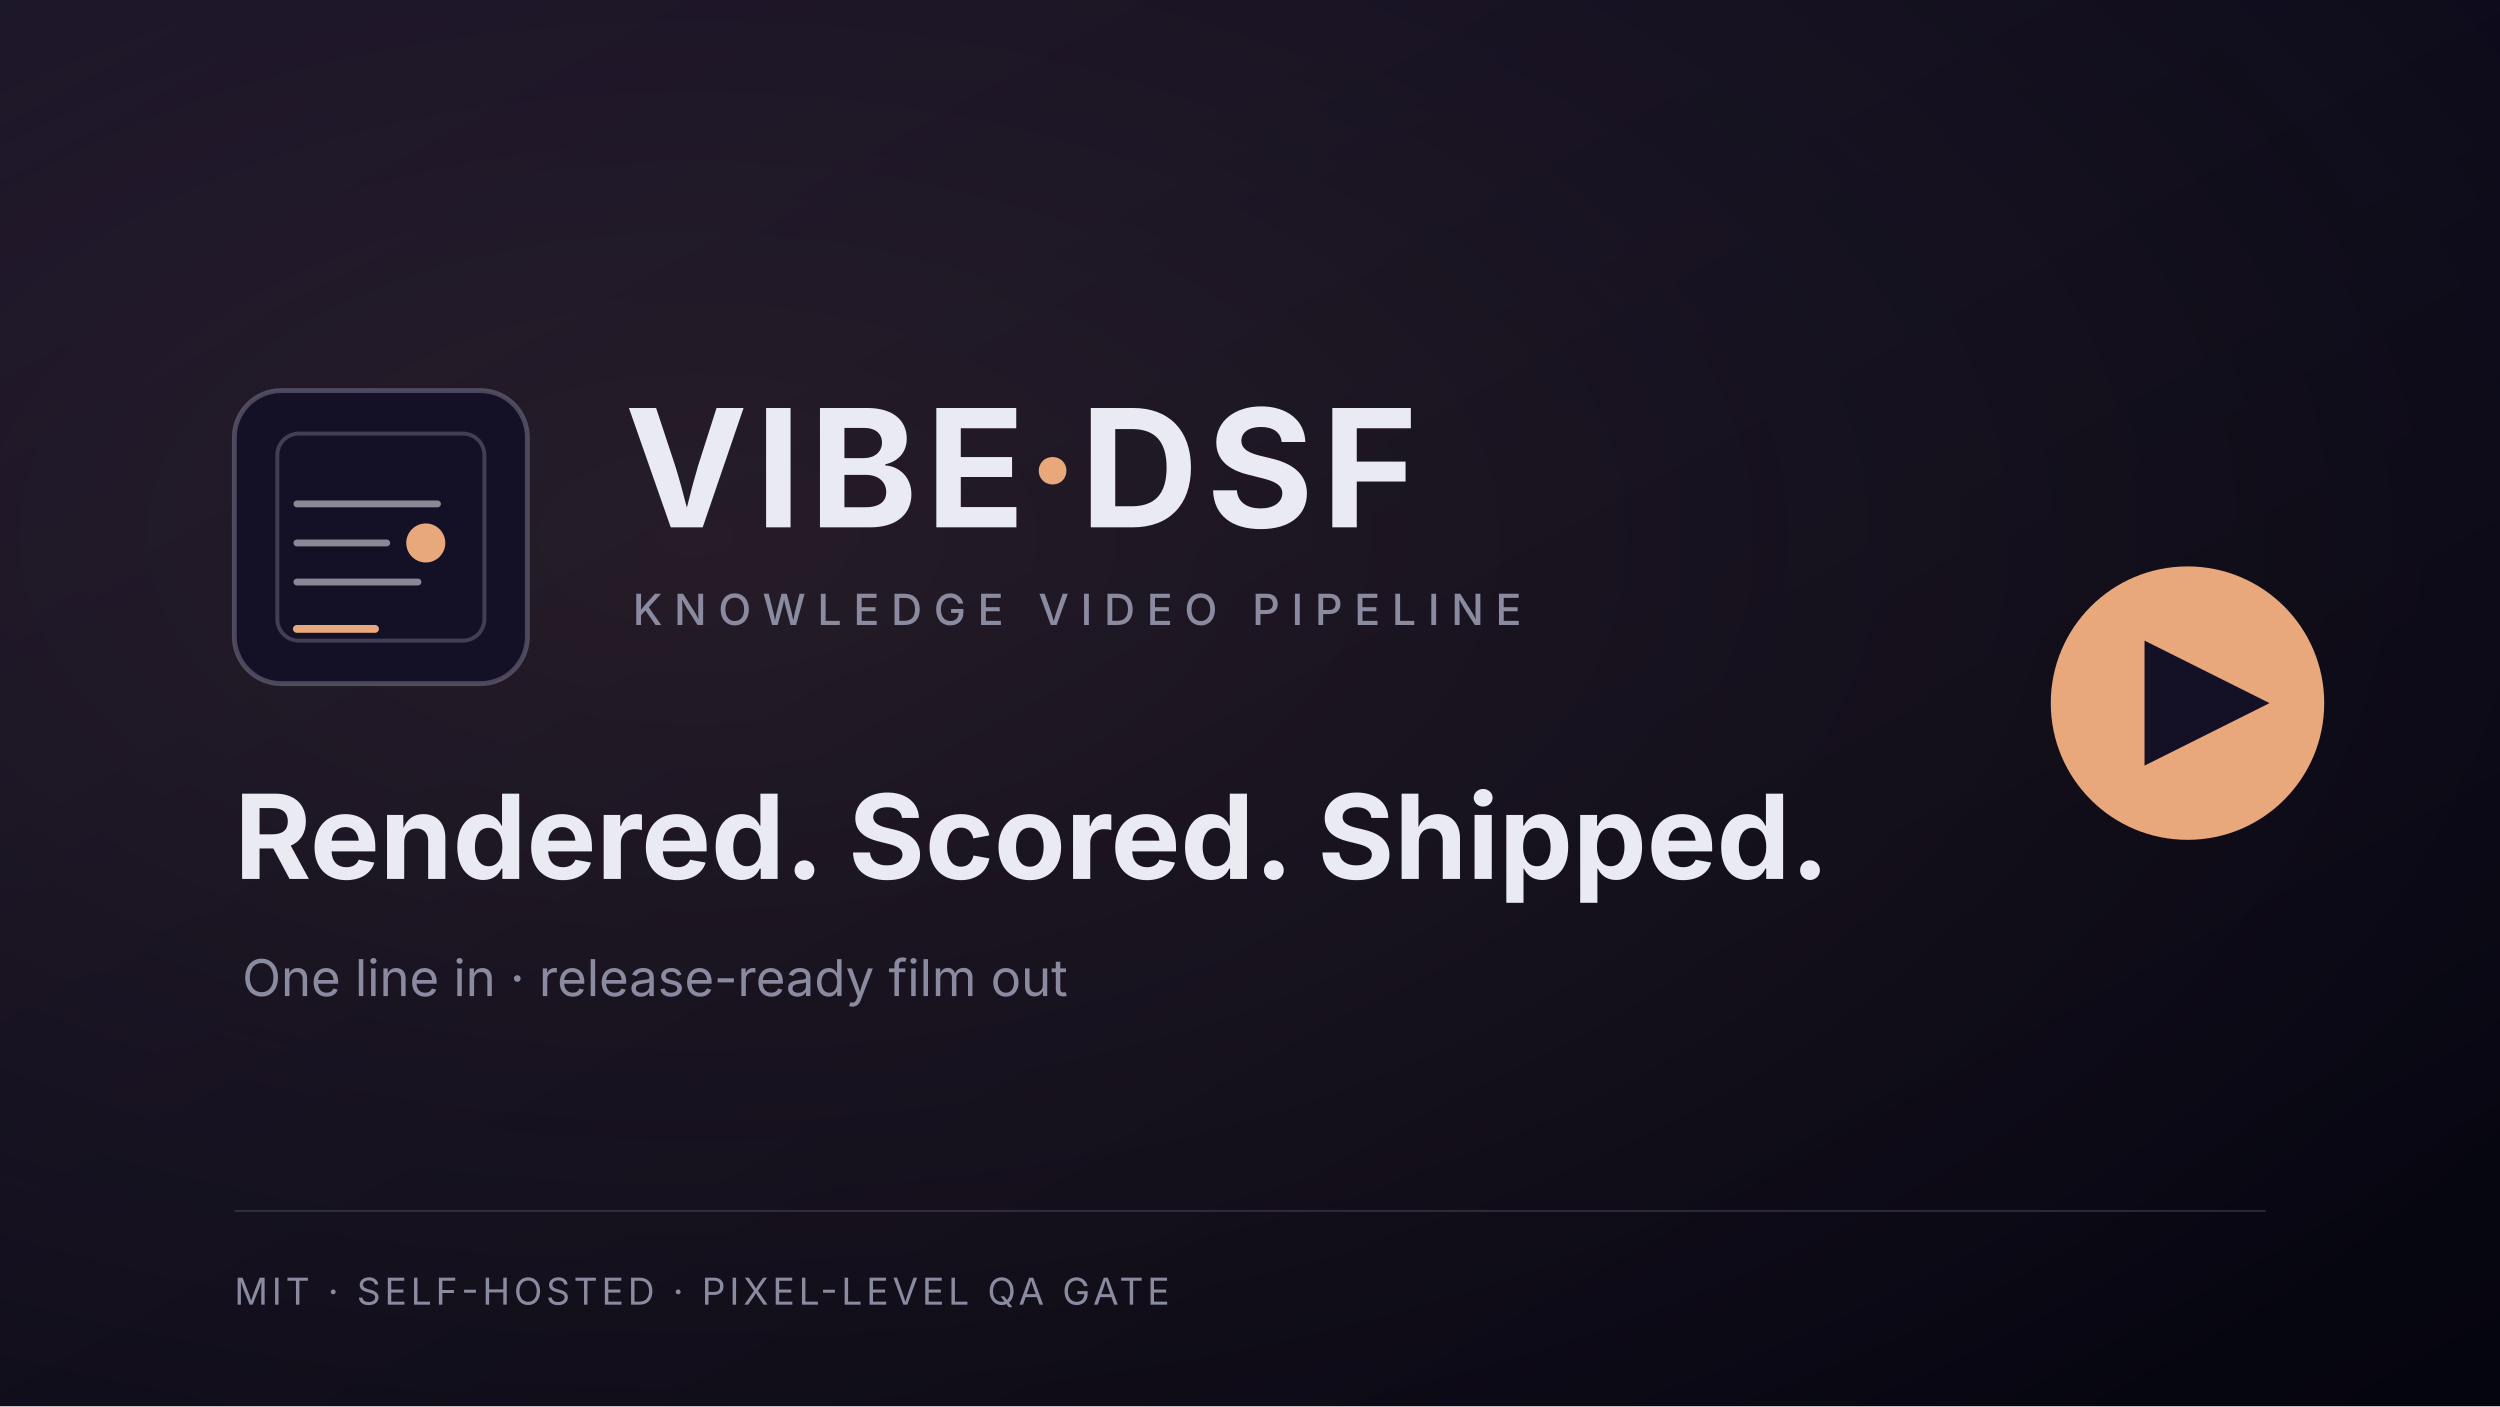
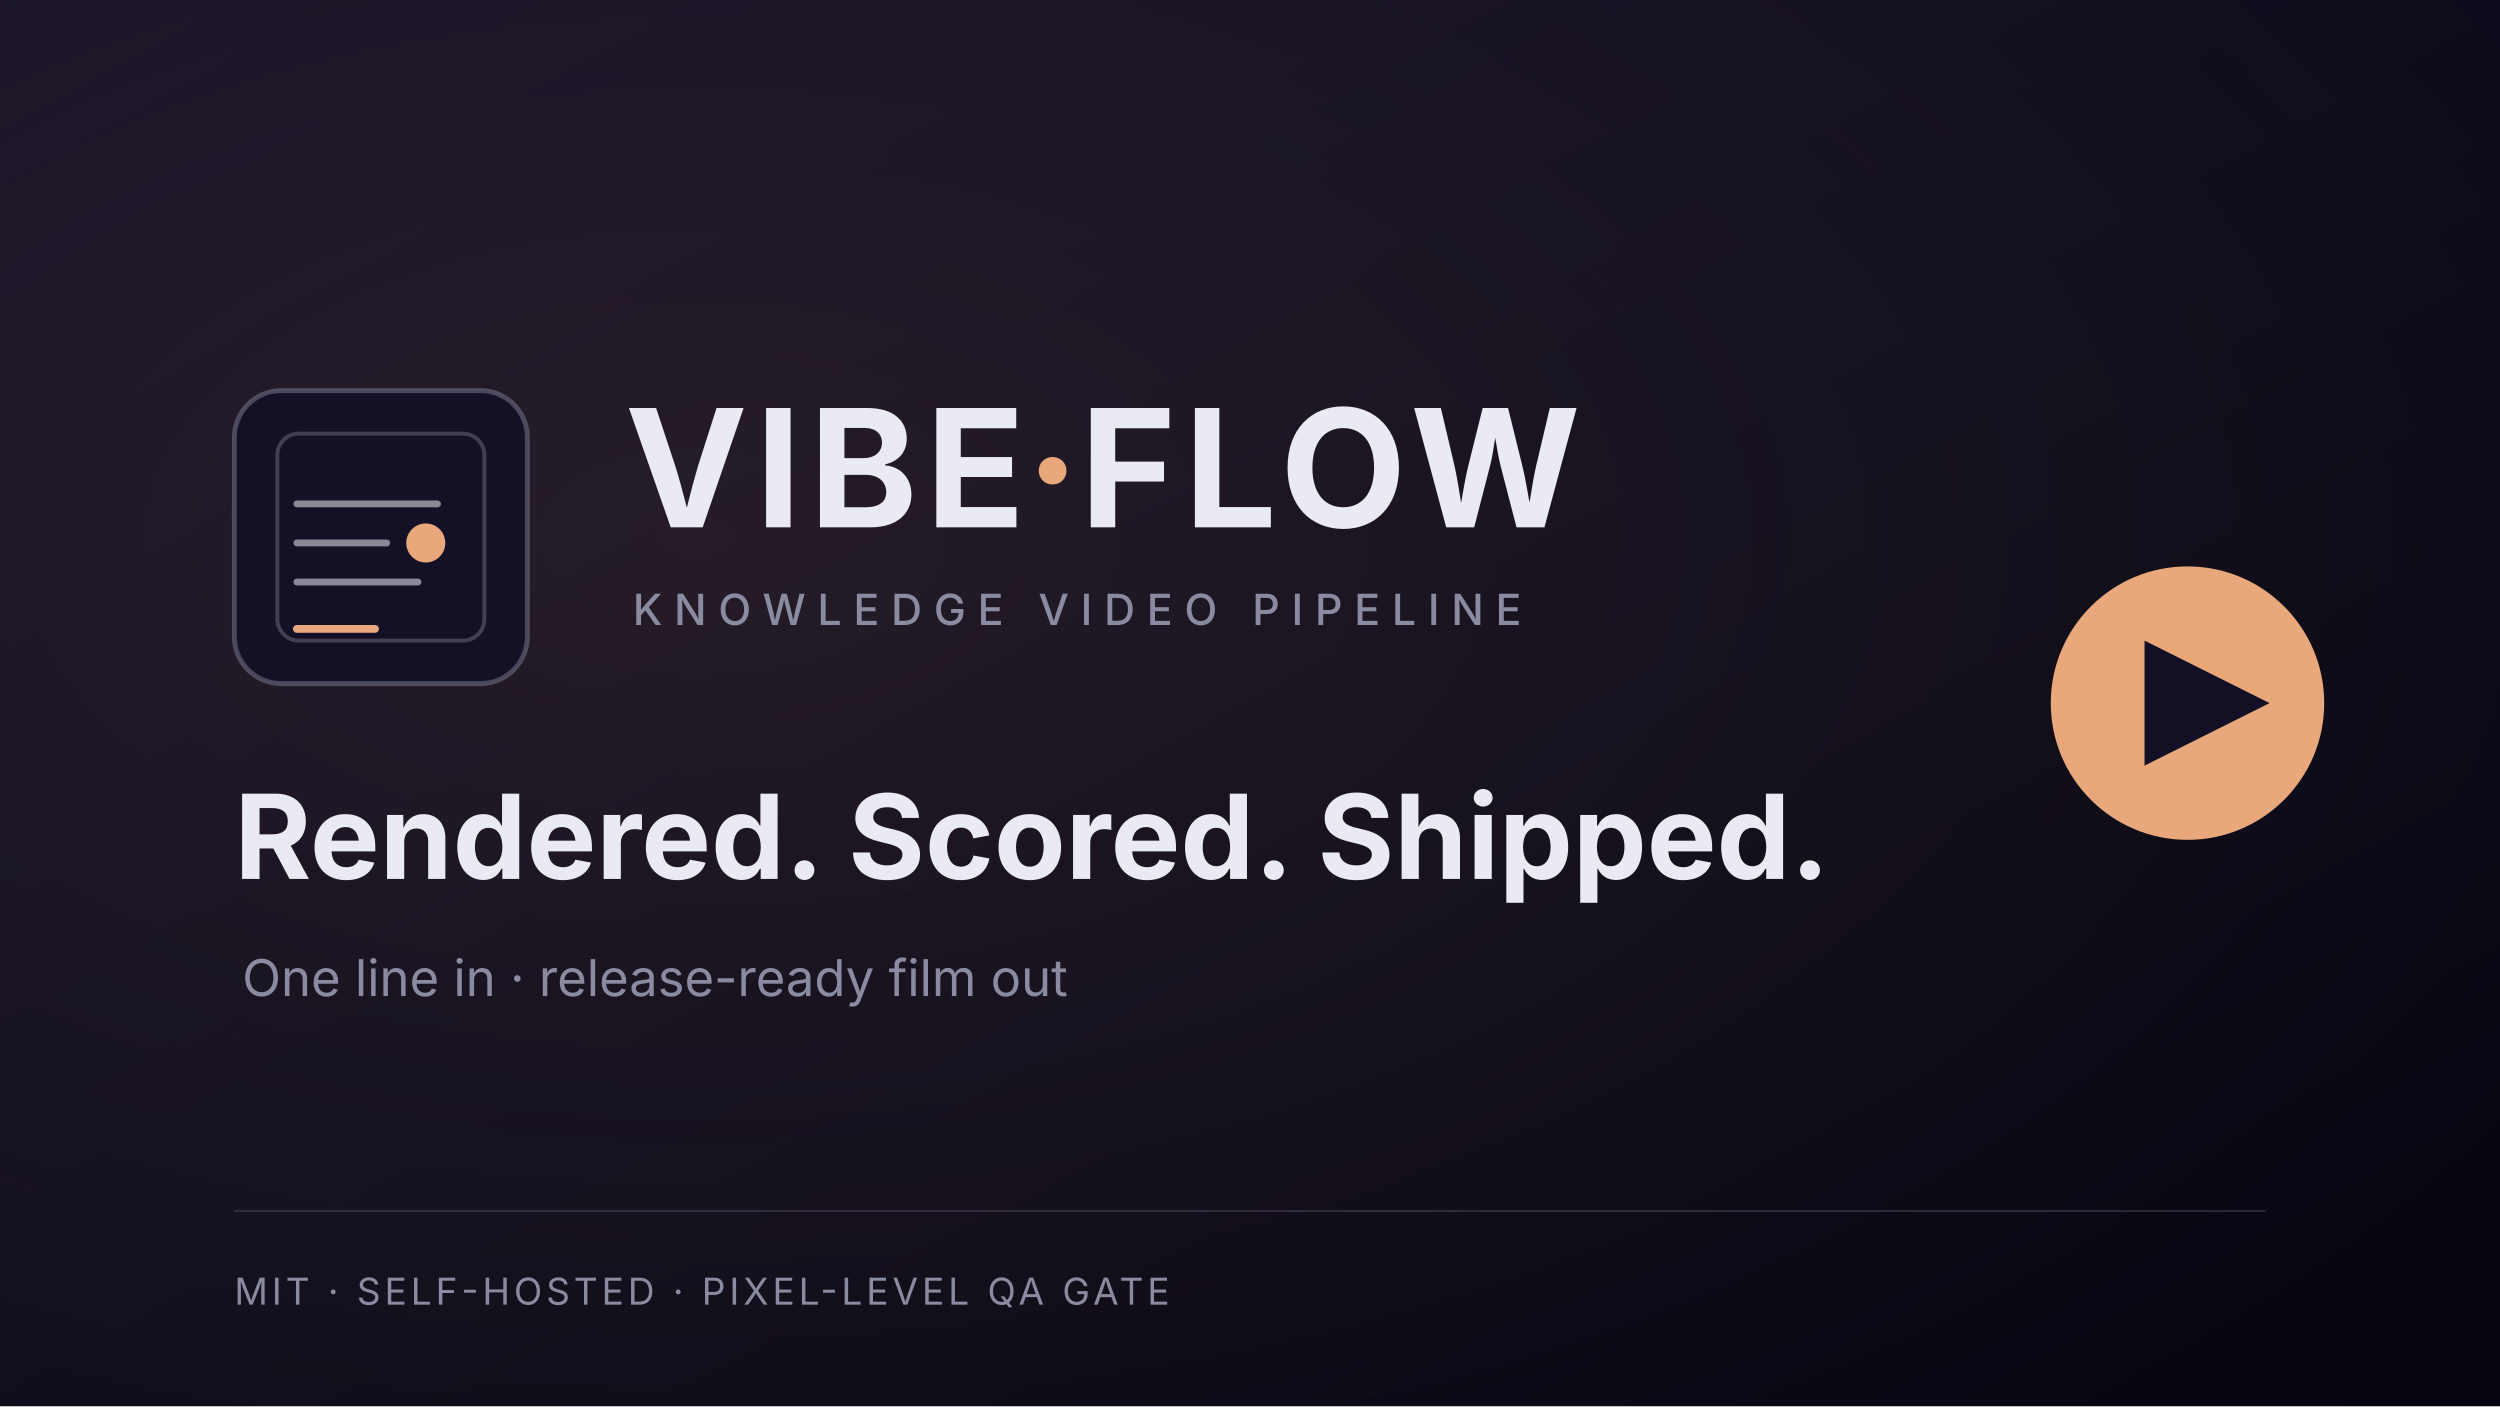
- <svg xmlns="http://www.w3.org/2000/svg" viewBox="0 0 1280 720" width="1280" height="720" role="img" aria-label="VIBE·DSF — rendered, scored, shipped">
+ <svg xmlns="http://www.w3.org/2000/svg" viewBox="0 0 1280 720" width="1280" height="720" role="img" aria-label="VIBE·FLOW — rendered, scored, shipped">
  <defs>
    <linearGradient id="bg" x1="0" y1="0" x2="1" y2="1">
      <stop offset="0" stop-color="#141026" />
      <stop offset="1" stop-color="#05050F" />
    </linearGradient>
    <radialGradient id="glow" cx="0.28" cy="0.38" r="0.85">
      <stop offset="0" stop-color="#E8A87C" stop-opacity="0.10" />
      <stop offset="1" stop-color="#E8A87C" stop-opacity="0" />
    </radialGradient>
  </defs>
  <rect width="1280" height="720" fill="url(#bg)" />
  <rect width="1280" height="720" fill="url(#glow)" />
  <rect x="120" y="200" width="150" height="150" rx="24" fill="#141026" stroke="#8A8AA0" stroke-opacity="0.45" stroke-width="2.5" />
  <rect x="142" y="222" width="106" height="106" rx="11" fill="none" stroke="#EAEAF2" stroke-opacity="0.22" stroke-width="2" />
  <path d="M152 258 H224 M152 278 H198 M152 298 H214" stroke="#EAEAF2" stroke-opacity="0.55" stroke-width="3.5" stroke-linecap="round" />
  <circle cx="218" cy="278" r="10" fill="#E8A87C" />
  <path d="M152 322 H192" stroke="#E8A87C" stroke-width="4" stroke-linecap="round" />
-   <text x="320" y="270" fill="#EAEAF2" font-family="Inter, 'Helvetica Neue', Arial, sans-serif" font-size="84" font-weight="700" letter-spacing="4">VIBE<tspan fill="#E8A87C">·</tspan>DSF</text>
+   <text x="320" y="270" fill="#EAEAF2" font-family="Inter, 'Helvetica Neue', Arial, sans-serif" font-size="84" font-weight="700" letter-spacing="4">VIBE<tspan fill="#E8A87C">·</tspan>FLOW</text>
  <text x="324" y="320" fill="#8A8AA0" font-family="Inter, 'Helvetica Neue', Arial, sans-serif" font-size="22" font-weight="500" letter-spacing="6">KNOWLEDGE VIDEO PIPELINE</text>
  <text x="120" y="450" fill="#EAEAF2" font-family="Inter, 'Helvetica Neue', Arial, sans-serif" font-size="60" font-weight="700">Rendered. Scored. Shipped.</text>
  <text x="124" y="510" fill="#8A8AA0" font-family="Inter, 'Helvetica Neue', Arial, sans-serif" font-size="26">One line in · release-ready film out</text>
  <circle cx="1120" cy="360" r="70" fill="#E8A87C" />
  <path d="M1098 328 L1162 360 L1098 392 Z" fill="#141026" />
  <path d="M120 620 H1160" stroke="#8A8AA0" stroke-opacity="0.25" stroke-width="1" />
  <text x="120" y="668" fill="#8A8AA0" font-family="Inter, 'Helvetica Neue', Arial, sans-serif" font-size="19" letter-spacing="2">MIT · SELF-HOSTED · PIXEL-LEVEL QA GATE</text>
</svg>
